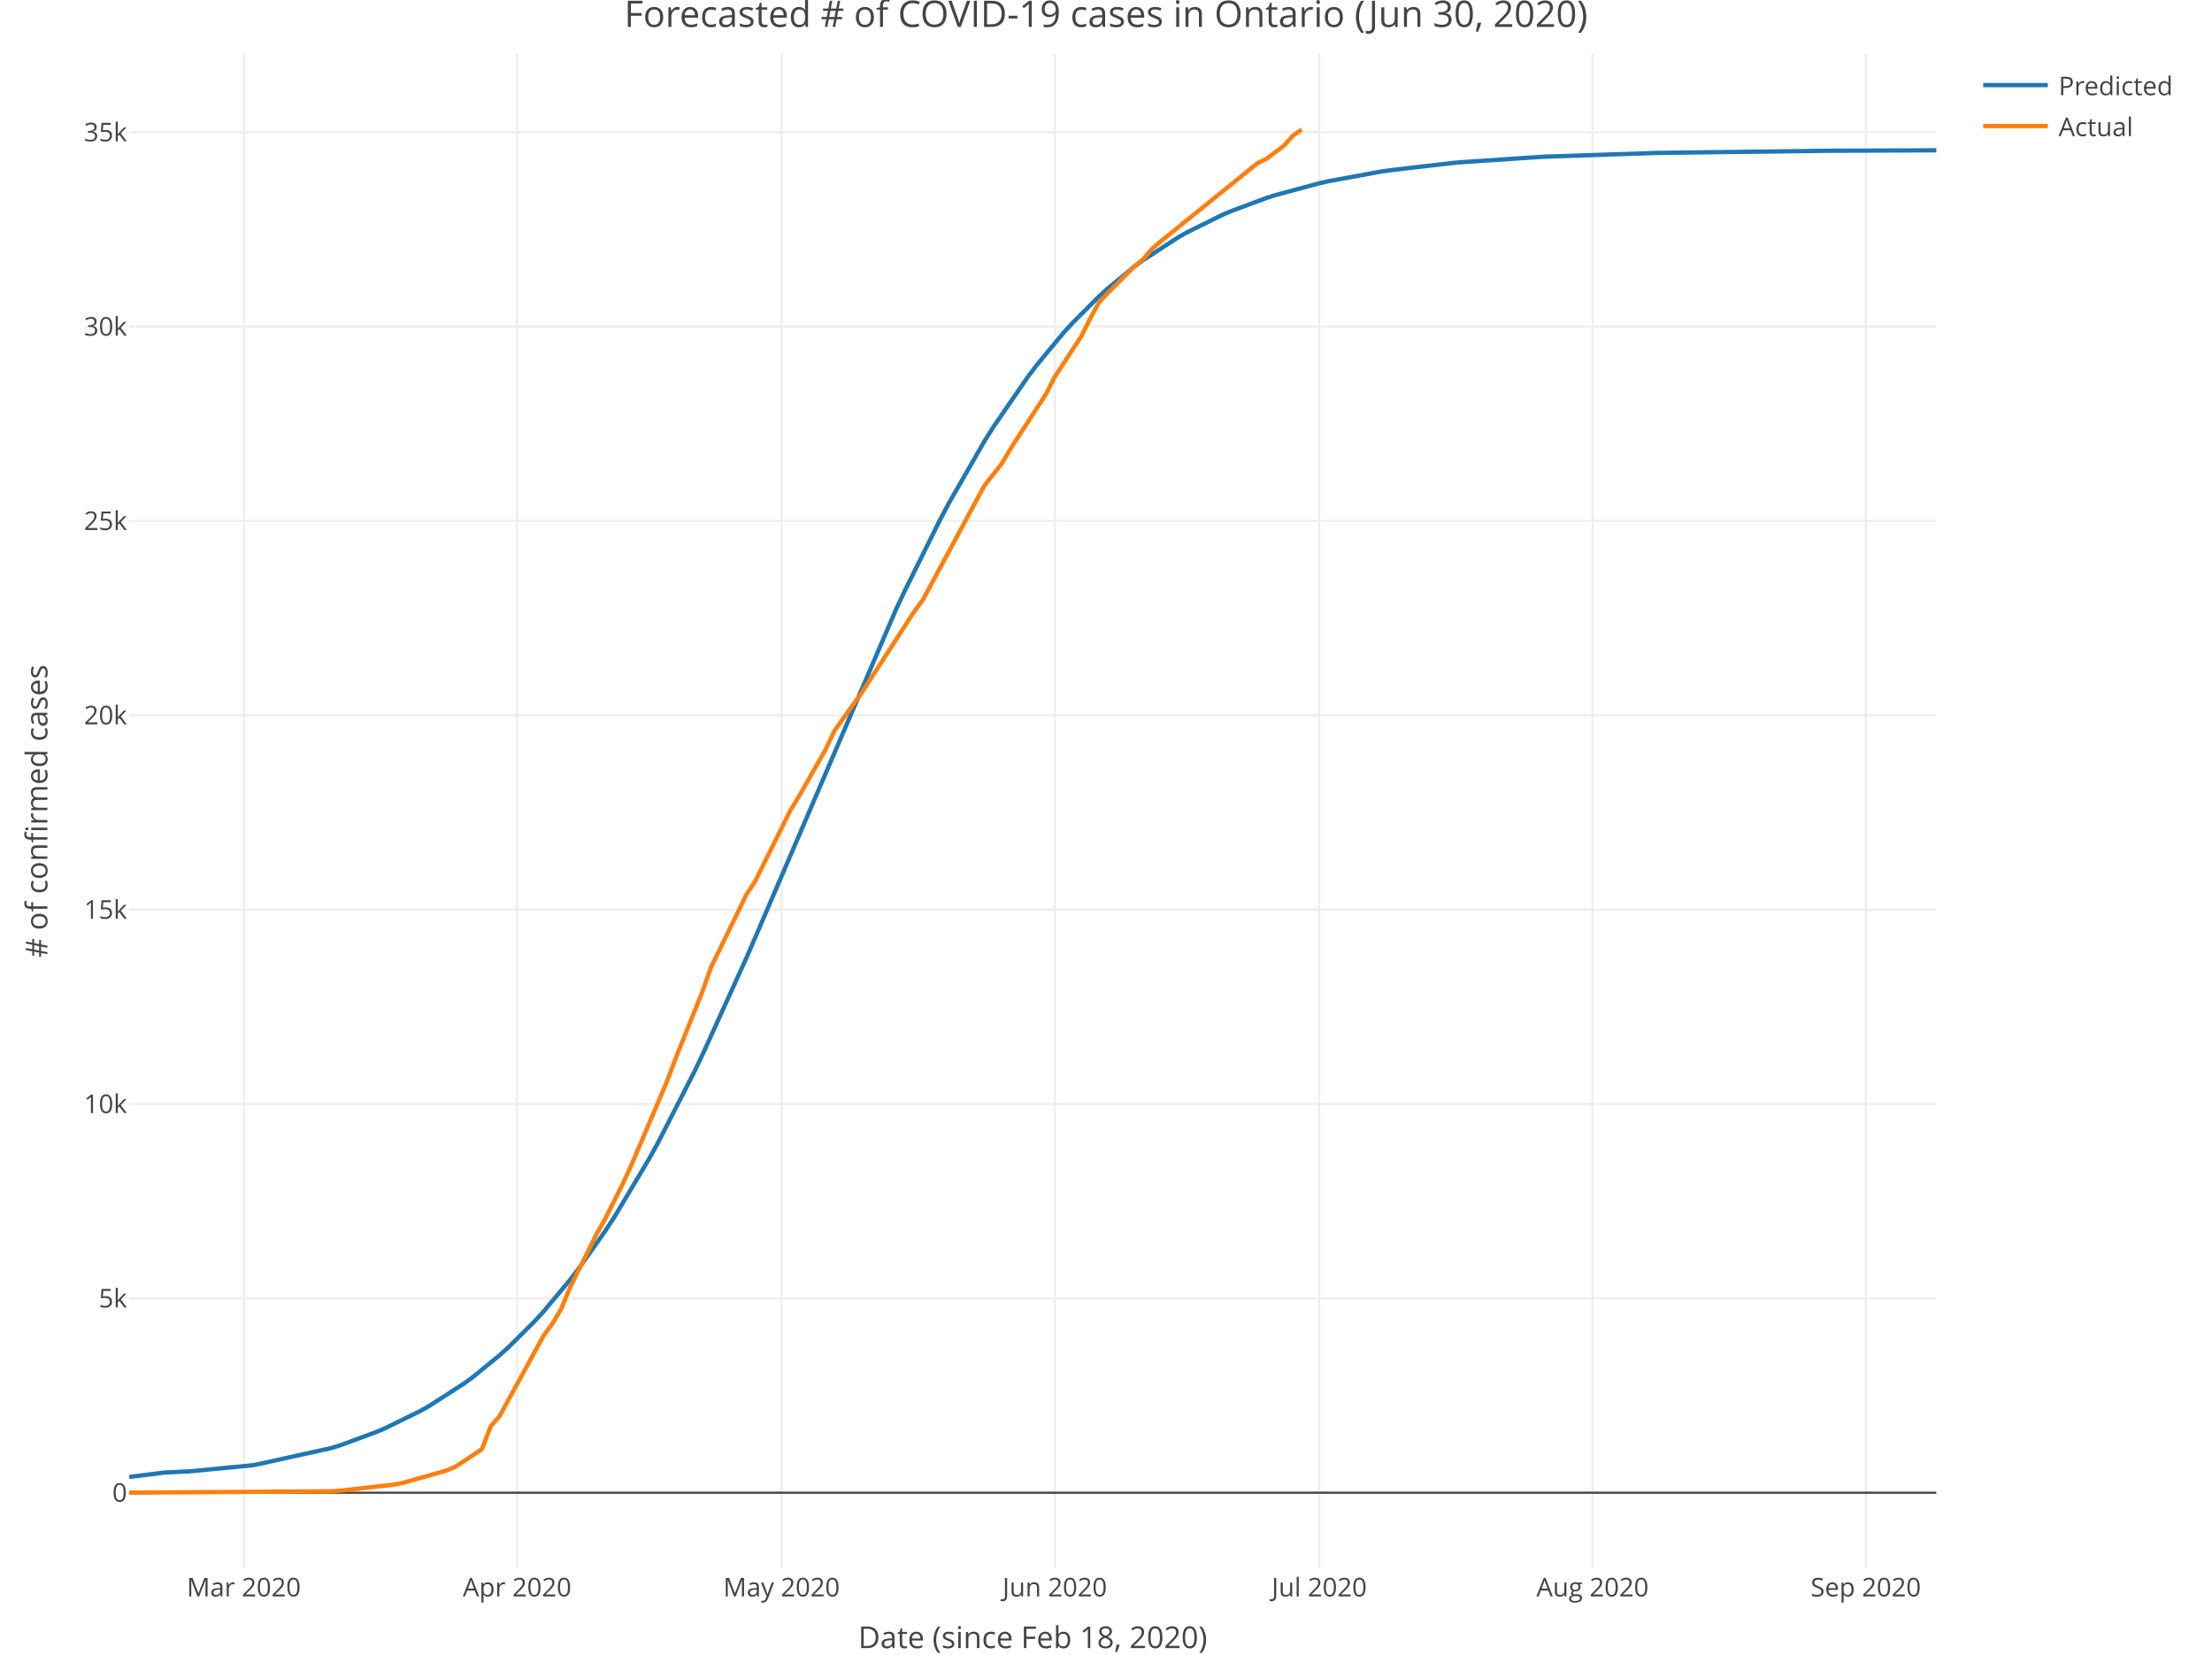
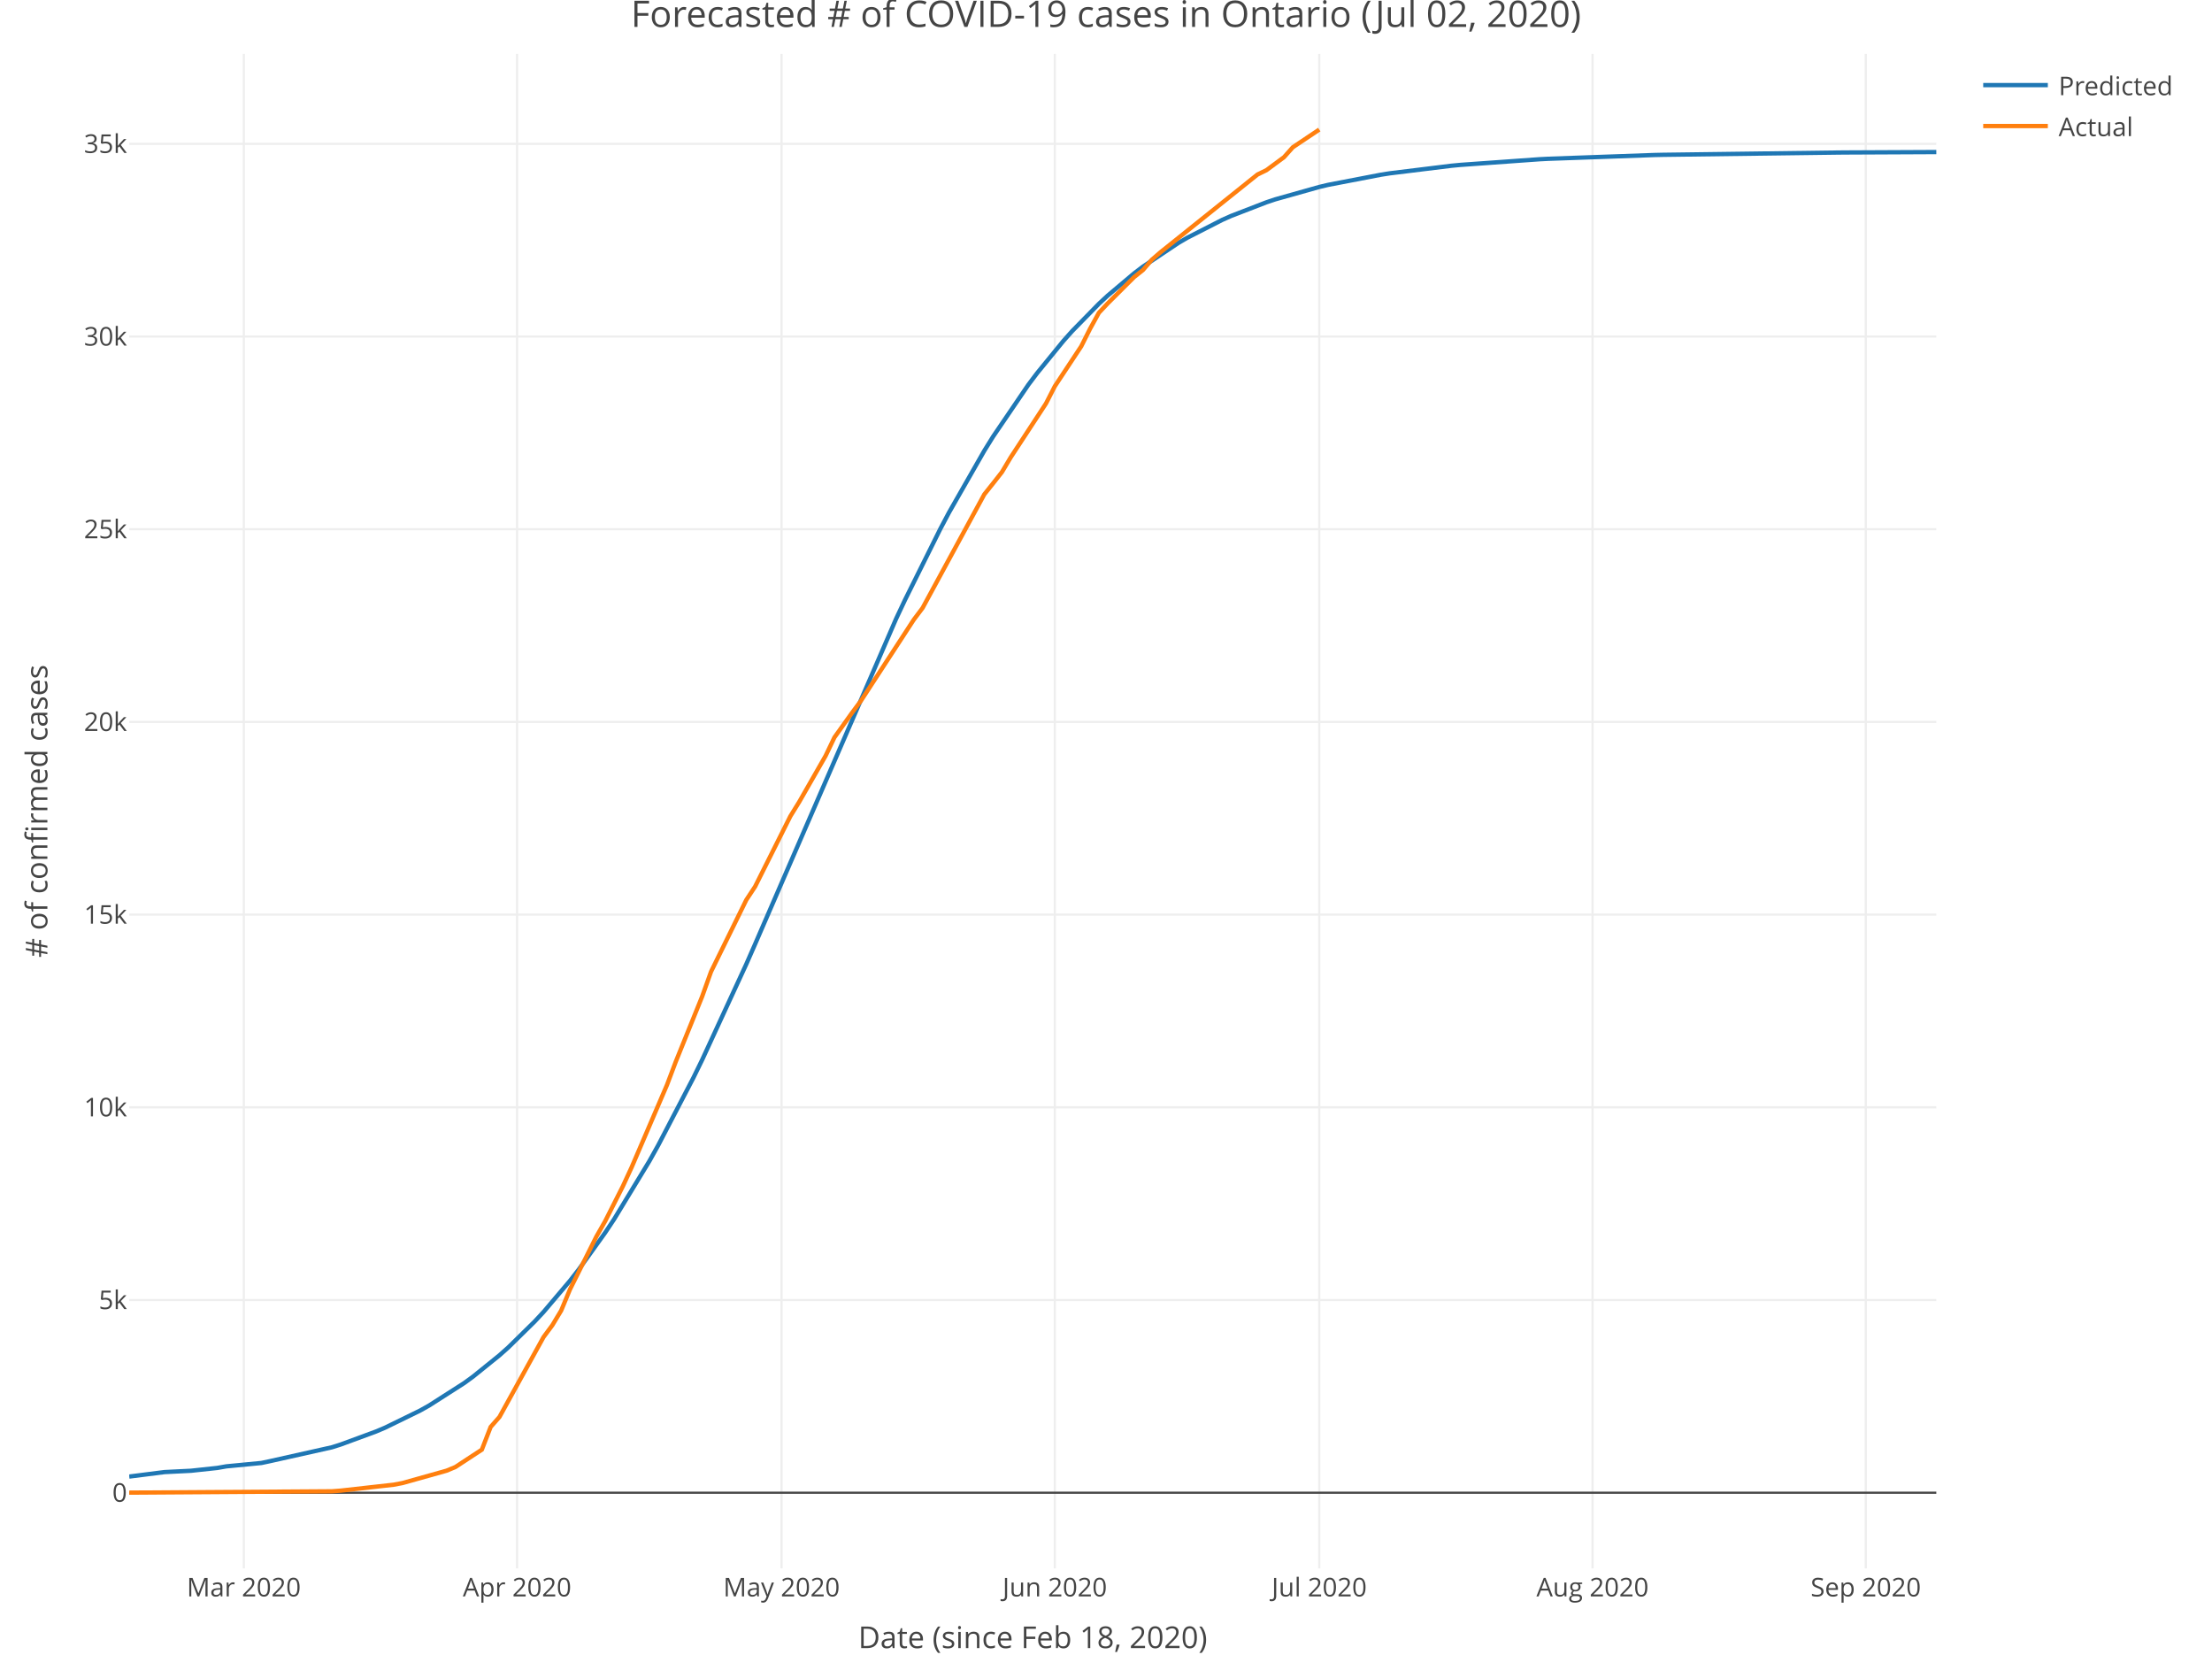
<svg xmlns="http://www.w3.org/2000/svg" class="main-svg" width="1027" height="768" style="" viewBox="0 0 1027 768">
  <rect x="0" y="0" width="1027" height="768" style="fill: rgb(255, 255, 255); fill-opacity: 1;" />
-   <defs id="defs-d67b32">
+   <defs id="defs-f4a540">
    <g class="clips">
-       <clipPath id="clipd67b32xyplot" class="plotclip">
+       <clipPath id="clipf4a540xyplot" class="plotclip">
        <rect width="839" height="703" />
      </clipPath>
-       <clipPath class="axesclip" id="clipd67b32x">
+       <clipPath class="axesclip" id="clipf4a540x">
        <rect x="60" y="0" width="839" height="768" />
      </clipPath>
-       <clipPath class="axesclip" id="clipd67b32y">
+       <clipPath class="axesclip" id="clipf4a540y">
        <rect x="0" y="25" width="1027" height="703" />
      </clipPath>
-       <clipPath class="axesclip" id="clipd67b32xy">
+       <clipPath class="axesclip" id="clipf4a540xy">
        <rect x="60" y="25" width="839" height="703" />
      </clipPath>
    </g>
    <g class="gradients" />
  </defs>
  <g class="bglayer" />
  <g class="layer-below">
    <g class="imagelayer" />
    <g class="shapelayer" />
  </g>
  <g class="cartesianlayer">
    <g class="subplot xy">
      <g class="layer-subplot">
        <g class="shapelayer" />
        <g class="imagelayer" />
      </g>
      <g class="gridlayer">
        <g class="x">
          <path class="xgrid crisp" transform="translate(113.2,0)" d="M0,25v703" style="stroke: rgb(238, 238, 238); stroke-opacity: 1; stroke-width: 1px;" />
          <path class="xgrid crisp" transform="translate(240.08,0)" d="M0,25v703" style="stroke: rgb(238, 238, 238); stroke-opacity: 1; stroke-width: 1px;" />
          <path class="xgrid crisp" transform="translate(362.86,0)" d="M0,25v703" style="stroke: rgb(238, 238, 238); stroke-opacity: 1; stroke-width: 1px;" />
          <path class="xgrid crisp" transform="translate(489.73,0)" d="M0,25v703" style="stroke: rgb(238, 238, 238); stroke-opacity: 1; stroke-width: 1px;" />
          <path class="xgrid crisp" transform="translate(612.51,0)" d="M0,25v703" style="stroke: rgb(238, 238, 238); stroke-opacity: 1; stroke-width: 1px;" />
          <path class="xgrid crisp" transform="translate(739.39,0)" d="M0,25v703" style="stroke: rgb(238, 238, 238); stroke-opacity: 1; stroke-width: 1px;" />
          <path class="xgrid crisp" transform="translate(866.26,0)" d="M0,25v703" style="stroke: rgb(238, 238, 238); stroke-opacity: 1; stroke-width: 1px;" />
        </g>
        <g class="y">
-           <path class="ygrid crisp" transform="translate(0,602.66)" d="M60,0h839" style="stroke: rgb(238, 238, 238); stroke-opacity: 1; stroke-width: 1px;" />
-           <path class="ygrid crisp" transform="translate(0,512.44)" d="M60,0h839" style="stroke: rgb(238, 238, 238); stroke-opacity: 1; stroke-width: 1px;" />
-           <path class="ygrid crisp" transform="translate(0,422.23)" d="M60,0h839" style="stroke: rgb(238, 238, 238); stroke-opacity: 1; stroke-width: 1px;" />
-           <path class="ygrid crisp" transform="translate(0,332.02)" d="M60,0h839" style="stroke: rgb(238, 238, 238); stroke-opacity: 1; stroke-width: 1px;" />
-           <path class="ygrid crisp" transform="translate(0,241.8)" d="M60,0h839" style="stroke: rgb(238, 238, 238); stroke-opacity: 1; stroke-width: 1px;" />
-           <path class="ygrid crisp" transform="translate(0,151.59)" d="M60,0h839" style="stroke: rgb(238, 238, 238); stroke-opacity: 1; stroke-width: 1px;" />
-           <path class="ygrid crisp" transform="translate(0,61.38)" d="M60,0h839" style="stroke: rgb(238, 238, 238); stroke-opacity: 1; stroke-width: 1px;" />
+           <path class="ygrid crisp" transform="translate(0,603.43)" d="M60,0h839" style="stroke: rgb(238, 238, 238); stroke-opacity: 1; stroke-width: 1px;" />
+           <path class="ygrid crisp" transform="translate(0,513.98)" d="M60,0h839" style="stroke: rgb(238, 238, 238); stroke-opacity: 1; stroke-width: 1px;" />
+           <path class="ygrid crisp" transform="translate(0,424.54)" d="M60,0h839" style="stroke: rgb(238, 238, 238); stroke-opacity: 1; stroke-width: 1px;" />
+           <path class="ygrid crisp" transform="translate(0,335.1)" d="M60,0h839" style="stroke: rgb(238, 238, 238); stroke-opacity: 1; stroke-width: 1px;" />
+           <path class="ygrid crisp" transform="translate(0,245.65)" d="M60,0h839" style="stroke: rgb(238, 238, 238); stroke-opacity: 1; stroke-width: 1px;" />
+           <path class="ygrid crisp" transform="translate(0,156.21)" d="M60,0h839" style="stroke: rgb(238, 238, 238); stroke-opacity: 1; stroke-width: 1px;" />
+           <path class="ygrid crisp" transform="translate(0,66.77)" d="M60,0h839" style="stroke: rgb(238, 238, 238); stroke-opacity: 1; stroke-width: 1px;" />
        </g>
      </g>
      <g class="zerolinelayer">
        <path class="yzl zl crisp" transform="translate(0,692.87)" d="M60,0h839" style="stroke: rgb(68, 68, 68); stroke-opacity: 1; stroke-width: 1px;" />
      </g>
      <path class="xlines-below" />
      <path class="ylines-below" />
      <g class="overlines-below" />
      <g class="xaxislayer-below" />
      <g class="yaxislayer-below" />
      <g class="overaxes-below" />
-       <g class="plot" transform="translate(60, 25)" clip-path="url('#clipd67b32xyplot')">
+       <g class="plot" transform="translate(60, 25)" clip-path="url('#clipf4a540xyplot')">
        <g class="scatterlayer mlayer">
-           <g class="trace scatter trace0bfe62" style="stroke-miterlimit: 2; opacity: 1;">
+           <g class="trace scatter traceff2143" style="stroke-miterlimit: 2; opacity: 1;">
            <g class="fills" />
            <g class="errorbars" />
            <g class="lines">
-               <path class="js-line" d="M0,660.55L16.37,658.5L28.65,657.9L57.3,655.11L61.39,654.3L94.13,647.06L98.22,645.76L114.6,639.72L118.69,637.99L135.06,629.97L139.15,627.67L155.52,617.13L159.61,614.12L171.89,604.12L175.99,600.43L188.26,588.24L192.36,583.77L204.63,569.1L208.73,563.76L221,546.39L225.1,540.13L241.47,512.72L245.56,505.29L261.93,473.34L266.02,464.84L286.49,419.75L290.58,410.31L356.06,257.76L360.16,249.04L376.53,216.11L380.62,208.41L396.99,179.92L401.08,173.38L417.45,149.58L421.55,144.21L433.82,129.43L437.92,124.93L450.2,112.64L454.29,108.92L466.57,98.83L470.66,95.8L487.03,85.16L491.12,82.84L507.49,74.75L511.59,72.99L527.96,66.9L532.05,65.59L552.51,60.07L556.6,59.14L581.16,54.64L585.25,54.04L613.9,50.7L618,50.33L654.83,47.85L658.92,47.66L708.03,46.02L712.13,45.94L785.8,45.01L789.89,44.98L839,44.76" style="vector-effect: non-scaling-stroke; fill: none; stroke: rgb(31, 119, 180); stroke-opacity: 1; stroke-width: 2px; opacity: 1;" />
+               <path class="js-line" d="M0,660.37L16.37,658.29L28.65,657.68L40.93,656.36L45.02,655.64L61.39,654.06L65.48,653.19L94.13,646.78L98.22,645.48L114.6,639.45L118.69,637.72L135.06,629.73L139.15,627.44L155.52,616.97L159.61,613.99L171.89,604.08L175.99,600.43L188.26,588.38L192.36,583.97L204.63,569.49L208.73,564.23L221,547.11L225.1,540.95L241.47,513.99L245.56,506.67L261.93,475.26L266.02,466.9L286.49,422.53L290.58,413.23L356.06,262.2L360.16,253.5L376.53,220.59L380.62,212.87L396.99,184.23L401.08,177.64L417.45,153.59L421.55,148.15L433.82,133.13L437.92,128.55L450.2,116.01L454.29,112.21L466.57,101.87L470.66,98.76L487.03,87.81L491.12,85.42L507.49,77.05L511.59,75.23L527.96,68.91L532.05,67.54L552.51,61.78L556.6,60.81L581.16,56.09L585.25,55.45L613.9,51.93L618,51.54L654.83,48.91L658.92,48.7L708.03,46.95L712.13,46.86L793.98,45.8L798.07,45.77L839,45.58" style="vector-effect: non-scaling-stroke; fill: none; stroke: rgb(31, 119, 180); stroke-opacity: 1; stroke-width: 2px; opacity: 1;" />
            </g>
            <g class="points" />
            <g class="text" />
          </g>
-           <g class="trace scatter trace99ec86" style="stroke-miterlimit: 2; opacity: 1;">
+           <g class="trace scatter traced0861c" style="stroke-miterlimit: 2; opacity: 1;">
            <g class="fills" />
            <g class="errorbars" />
            <g class="lines">
-               <path class="js-line" d="M0,667.83L94.13,667.2L98.22,666.89L122.78,664.12L126.87,663.34L147.34,657.55L151.43,655.83L159.61,650.42L163.71,647.71L167.8,637.09L171.89,632.4L192.36,595.01L196.45,589.44L200.54,582.6L204.63,572.68L216.91,547.92L221,540.69L229.19,524.38L233.28,515.46L249.65,477.01L253.75,466.08L266.02,435.5L270.12,423.95L286.49,390.35L290.58,384.09L306.95,351.17L311.04,344.49L323.32,322.88L327.41,314.27L335.6,302.72L339.69,297.16L364.25,259.15L368.34,253.66L396.99,200.49L401.08,195.31L405.18,190.05L409.27,183.14L425.64,157.93L429.73,149.88L442.01,131.15L446.1,122.95L450.2,115.46L454.29,111.07L466.57,98.73L470.66,95.45L474.75,90.65L478.84,87.09L523.86,50.72L527.96,48.72L536.14,42.62L540.23,37.98L544.33,35.15" style="vector-effect: non-scaling-stroke; fill: none; stroke: rgb(255, 127, 14); stroke-opacity: 1; stroke-width: 2px; opacity: 1;" />
+               <path class="js-line" d="M0,667.83L94.13,667.21L98.22,666.9L122.78,664.15L126.87,663.38L147.34,657.64L151.43,655.94L159.61,650.57L163.71,647.89L167.8,637.35L171.89,632.7L192.36,595.63L196.45,590.11L200.54,583.33L204.63,573.49L216.91,548.94L221,541.77L229.19,525.6L233.28,516.76L249.65,478.64L253.75,467.8L266.02,437.48L270.12,426.03L286.49,392.72L290.58,386.52L306.95,353.87L311.04,347.25L323.32,325.82L327.41,317.29L335.6,305.84L339.69,300.33L364.25,262.64L368.34,257.2L396.99,204.48L401.08,199.35L405.18,194.13L409.27,187.27L425.64,162.28L429.73,154.31L442.01,135.74L446.1,127.6L450.2,120.17L454.29,115.83L466.57,103.59L470.66,100.34L474.75,95.58L478.84,92.05L523.86,55.99L527.96,54L536.14,47.96L540.23,43.36L552.51,35.15" style="vector-effect: non-scaling-stroke; fill: none; stroke: rgb(255, 127, 14); stroke-opacity: 1; stroke-width: 2px; opacity: 1;" />
            </g>
            <g class="points" />
            <g class="text" />
          </g>
        </g>
      </g>
      <g class="overplot" />
      <path class="xlines-above crisp" style="fill: none;" d="M0,0" />
      <path class="ylines-above crisp" style="fill: none;" d="M0,0" />
      <g class="overlines-above" />
      <g class="xaxislayer-above">
        <g class="xtick">
          <text text-anchor="middle" x="0" y="741" transform="translate(113.2,0)" style="font-family: 'Open Sans', verdana, arial, sans-serif; font-size: 12px; fill: rgb(68, 68, 68); fill-opacity: 1; white-space: pre;">Mar 2020</text>
        </g>
        <g class="xtick">
          <text text-anchor="middle" x="0" y="741" transform="translate(240.08,0)" style="font-family: 'Open Sans', verdana, arial, sans-serif; font-size: 12px; fill: rgb(68, 68, 68); fill-opacity: 1; white-space: pre;">Apr 2020</text>
        </g>
        <g class="xtick">
          <text text-anchor="middle" x="0" y="741" transform="translate(362.86,0)" style="font-family: 'Open Sans', verdana, arial, sans-serif; font-size: 12px; fill: rgb(68, 68, 68); fill-opacity: 1; white-space: pre;">May 2020</text>
        </g>
        <g class="xtick">
          <text text-anchor="middle" x="0" y="741" transform="translate(489.73,0)" style="font-family: 'Open Sans', verdana, arial, sans-serif; font-size: 12px; fill: rgb(68, 68, 68); fill-opacity: 1; white-space: pre;">Jun 2020</text>
        </g>
        <g class="xtick">
          <text text-anchor="middle" x="0" y="741" transform="translate(612.51,0)" style="font-family: 'Open Sans', verdana, arial, sans-serif; font-size: 12px; fill: rgb(68, 68, 68); fill-opacity: 1; white-space: pre;">Jul 2020</text>
        </g>
        <g class="xtick">
          <text text-anchor="middle" x="0" y="741" transform="translate(739.39,0)" style="font-family: 'Open Sans', verdana, arial, sans-serif; font-size: 12px; fill: rgb(68, 68, 68); fill-opacity: 1; white-space: pre;">Aug 2020</text>
        </g>
        <g class="xtick">
          <text text-anchor="middle" x="0" y="741" transform="translate(866.26,0)" style="font-family: 'Open Sans', verdana, arial, sans-serif; font-size: 12px; fill: rgb(68, 68, 68); fill-opacity: 1; white-space: pre;">Sep 2020</text>
        </g>
      </g>
      <g class="yaxislayer-above">
        <g class="ytick">
          <text text-anchor="end" x="59" y="4.2" transform="translate(0,692.87)" style="font-family: 'Open Sans', verdana, arial, sans-serif; font-size: 12px; fill: rgb(68, 68, 68); fill-opacity: 1; white-space: pre;">0</text>
        </g>
        <g class="ytick">
-           <text text-anchor="end" x="59" y="4.2" transform="translate(0,602.66)" style="font-family: 'Open Sans', verdana, arial, sans-serif; font-size: 12px; fill: rgb(68, 68, 68); fill-opacity: 1; white-space: pre;">5k</text>
-         </g>
-         <g class="ytick">
-           <text text-anchor="end" x="59" y="4.2" transform="translate(0,512.44)" style="font-family: 'Open Sans', verdana, arial, sans-serif; font-size: 12px; fill: rgb(68, 68, 68); fill-opacity: 1; white-space: pre;">10k</text>
-         </g>
-         <g class="ytick">
-           <text text-anchor="end" x="59" y="4.2" transform="translate(0,422.23)" style="font-family: 'Open Sans', verdana, arial, sans-serif; font-size: 12px; fill: rgb(68, 68, 68); fill-opacity: 1; white-space: pre;">15k</text>
-         </g>
-         <g class="ytick">
-           <text text-anchor="end" x="59" y="4.2" transform="translate(0,332.02)" style="font-family: 'Open Sans', verdana, arial, sans-serif; font-size: 12px; fill: rgb(68, 68, 68); fill-opacity: 1; white-space: pre;">20k</text>
-         </g>
-         <g class="ytick">
-           <text text-anchor="end" x="59" y="4.2" transform="translate(0,241.8)" style="font-family: 'Open Sans', verdana, arial, sans-serif; font-size: 12px; fill: rgb(68, 68, 68); fill-opacity: 1; white-space: pre;">25k</text>
-         </g>
-         <g class="ytick">
-           <text text-anchor="end" x="59" y="4.2" transform="translate(0,151.59)" style="font-family: 'Open Sans', verdana, arial, sans-serif; font-size: 12px; fill: rgb(68, 68, 68); fill-opacity: 1; white-space: pre;">30k</text>
-         </g>
-         <g class="ytick">
-           <text text-anchor="end" x="59" y="4.2" transform="translate(0,61.38)" style="font-family: 'Open Sans', verdana, arial, sans-serif; font-size: 12px; fill: rgb(68, 68, 68); fill-opacity: 1; white-space: pre;">35k</text>
+           <text text-anchor="end" x="59" y="4.2" transform="translate(0,603.43)" style="font-family: 'Open Sans', verdana, arial, sans-serif; font-size: 12px; fill: rgb(68, 68, 68); fill-opacity: 1; white-space: pre;">5k</text>
+         </g>
+         <g class="ytick">
+           <text text-anchor="end" x="59" y="4.2" transform="translate(0,513.98)" style="font-family: 'Open Sans', verdana, arial, sans-serif; font-size: 12px; fill: rgb(68, 68, 68); fill-opacity: 1; white-space: pre;">10k</text>
+         </g>
+         <g class="ytick">
+           <text text-anchor="end" x="59" y="4.2" transform="translate(0,424.54)" style="font-family: 'Open Sans', verdana, arial, sans-serif; font-size: 12px; fill: rgb(68, 68, 68); fill-opacity: 1; white-space: pre;">15k</text>
+         </g>
+         <g class="ytick">
+           <text text-anchor="end" x="59" y="4.2" transform="translate(0,335.1)" style="font-family: 'Open Sans', verdana, arial, sans-serif; font-size: 12px; fill: rgb(68, 68, 68); fill-opacity: 1; white-space: pre;">20k</text>
+         </g>
+         <g class="ytick">
+           <text text-anchor="end" x="59" y="4.2" transform="translate(0,245.65)" style="font-family: 'Open Sans', verdana, arial, sans-serif; font-size: 12px; fill: rgb(68, 68, 68); fill-opacity: 1; white-space: pre;">25k</text>
+         </g>
+         <g class="ytick">
+           <text text-anchor="end" x="59" y="4.2" transform="translate(0,156.21)" style="font-family: 'Open Sans', verdana, arial, sans-serif; font-size: 12px; fill: rgb(68, 68, 68); fill-opacity: 1; white-space: pre;">30k</text>
+         </g>
+         <g class="ytick">
+           <text text-anchor="end" x="59" y="4.2" transform="translate(0,66.77)" style="font-family: 'Open Sans', verdana, arial, sans-serif; font-size: 12px; fill: rgb(68, 68, 68); fill-opacity: 1; white-space: pre;">35k</text>
        </g>
      </g>
      <g class="overaxes-above" />
    </g>
  </g>
  <g class="polarlayer" />
  <g class="ternarylayer" />
  <g class="geolayer" />
  <g class="funnelarealayer" />
  <g class="pielayer" />
  <g class="treemaplayer" />
  <g class="sunburstlayer" />
  <g class="glimages" />
-   <defs id="topdefs-d67b32">
+   <defs id="topdefs-f4a540">
    <g class="clips" />
-     <clipPath id="legendd67b32">
+     <clipPath id="legendf4a540">
      <rect width="101" height="48" x="0" y="0" />
    </clipPath>
  </defs>
  <g class="layer-above">
    <g class="imagelayer" />
    <g class="shapelayer" />
  </g>
  <g class="infolayer">
    <g class="legend" pointer-events="all" transform="translate(915.78, 25)">
      <rect class="bg" shape-rendering="crispEdges" style="stroke: rgb(68, 68, 68); stroke-opacity: 1; fill: rgb(255, 255, 255); fill-opacity: 1; stroke-width: 0px;" width="101" height="48" x="0" y="0" />
-       <g class="scrollbox" transform="translate(0, 0)" clip-path="url('#legendd67b32')">
+       <g class="scrollbox" transform="translate(0, 0)" clip-path="url('#legendf4a540')">
        <g class="groups">
          <g class="traces" style="opacity: 1;" transform="translate(0, 14.5)">
            <text class="legendtext user-select-none" text-anchor="start" x="40" y="4.68" style="font-family: 'Open Sans', verdana, arial, sans-serif; font-size: 12px; fill: rgb(68, 68, 68); fill-opacity: 1; white-space: pre;">Predicted</text>
            <g class="layers" style="opacity: 1;">
              <g class="legendfill" />
              <g class="legendlines">
                <path class="js-line" d="M5,0h30" style="fill: none; stroke: rgb(31, 119, 180); stroke-opacity: 1; stroke-width: 2px;" />
              </g>
              <g class="legendsymbols">
                <g class="legendpoints" />
              </g>
            </g>
            <rect class="legendtoggle" pointer-events="all" x="0" y="-9.5" width="95.891" height="19" style="cursor: pointer; fill: rgb(0, 0, 0); fill-opacity: 0;" />
          </g>
          <g class="traces" style="opacity: 1;" transform="translate(0, 33.5)">
            <text class="legendtext user-select-none" text-anchor="start" x="40" y="4.68" style="font-family: 'Open Sans', verdana, arial, sans-serif; font-size: 12px; fill: rgb(68, 68, 68); fill-opacity: 1; white-space: pre;">Actual</text>
            <g class="layers" style="opacity: 1;">
              <g class="legendfill" />
              <g class="legendlines">
                <path class="js-line" d="M5,0h30" style="fill: none; stroke: rgb(255, 127, 14); stroke-opacity: 1; stroke-width: 2px;" />
              </g>
              <g class="legendsymbols">
                <g class="legendpoints" />
              </g>
            </g>
            <rect class="legendtoggle" pointer-events="all" x="0" y="-9.5" width="95.891" height="19" style="cursor: pointer; fill: rgb(0, 0, 0); fill-opacity: 0;" />
          </g>
        </g>
      </g>
      <rect class="scrollbar" rx="20" ry="3" width="0" height="0" style="fill: rgb(128, 139, 164); fill-opacity: 1;" x="0" y="0" />
    </g>
    <g class="g-gtitle">
-       <text class="gtitle" x="513.5" y="12.5" text-anchor="middle" dy="0em" style="font-family: 'Open Sans', verdana, arial, sans-serif; font-size: 17px; fill: rgb(68, 68, 68); opacity: 1; font-weight: normal; white-space: pre;">Forecasted # of COVID-19 cases in Ontario (Jun 30, 2020)</text>
+       <text class="gtitle" x="513.5" y="12.5" text-anchor="middle" dy="0em" style="font-family: 'Open Sans', verdana, arial, sans-serif; font-size: 17px; fill: rgb(68, 68, 68); opacity: 1; font-weight: normal; white-space: pre;">Forecasted # of COVID-19 cases in Ontario (Jul 02, 2020)</text>
    </g>
    <g class="g-xtitle" transform="translate(0,-15)">
      <text class="xtitle" x="479.5" y="780" text-anchor="middle" style="font-family: 'Open Sans', verdana, arial, sans-serif; font-size: 14px; fill: rgb(68, 68, 68); opacity: 1; font-weight: normal; white-space: pre;">Date (since Feb 18, 2020)</text>
    </g>
    <g class="g-ytitle">
      <text class="ytitle" transform="rotate(-90,22,376.5)" x="22" y="376.5" text-anchor="middle" style="font-family: 'Open Sans', verdana, arial, sans-serif; font-size: 14px; fill: rgb(68, 68, 68); opacity: 1; font-weight: normal; white-space: pre;"># of confirmed cases</text>
    </g>
  </g>
</svg>
